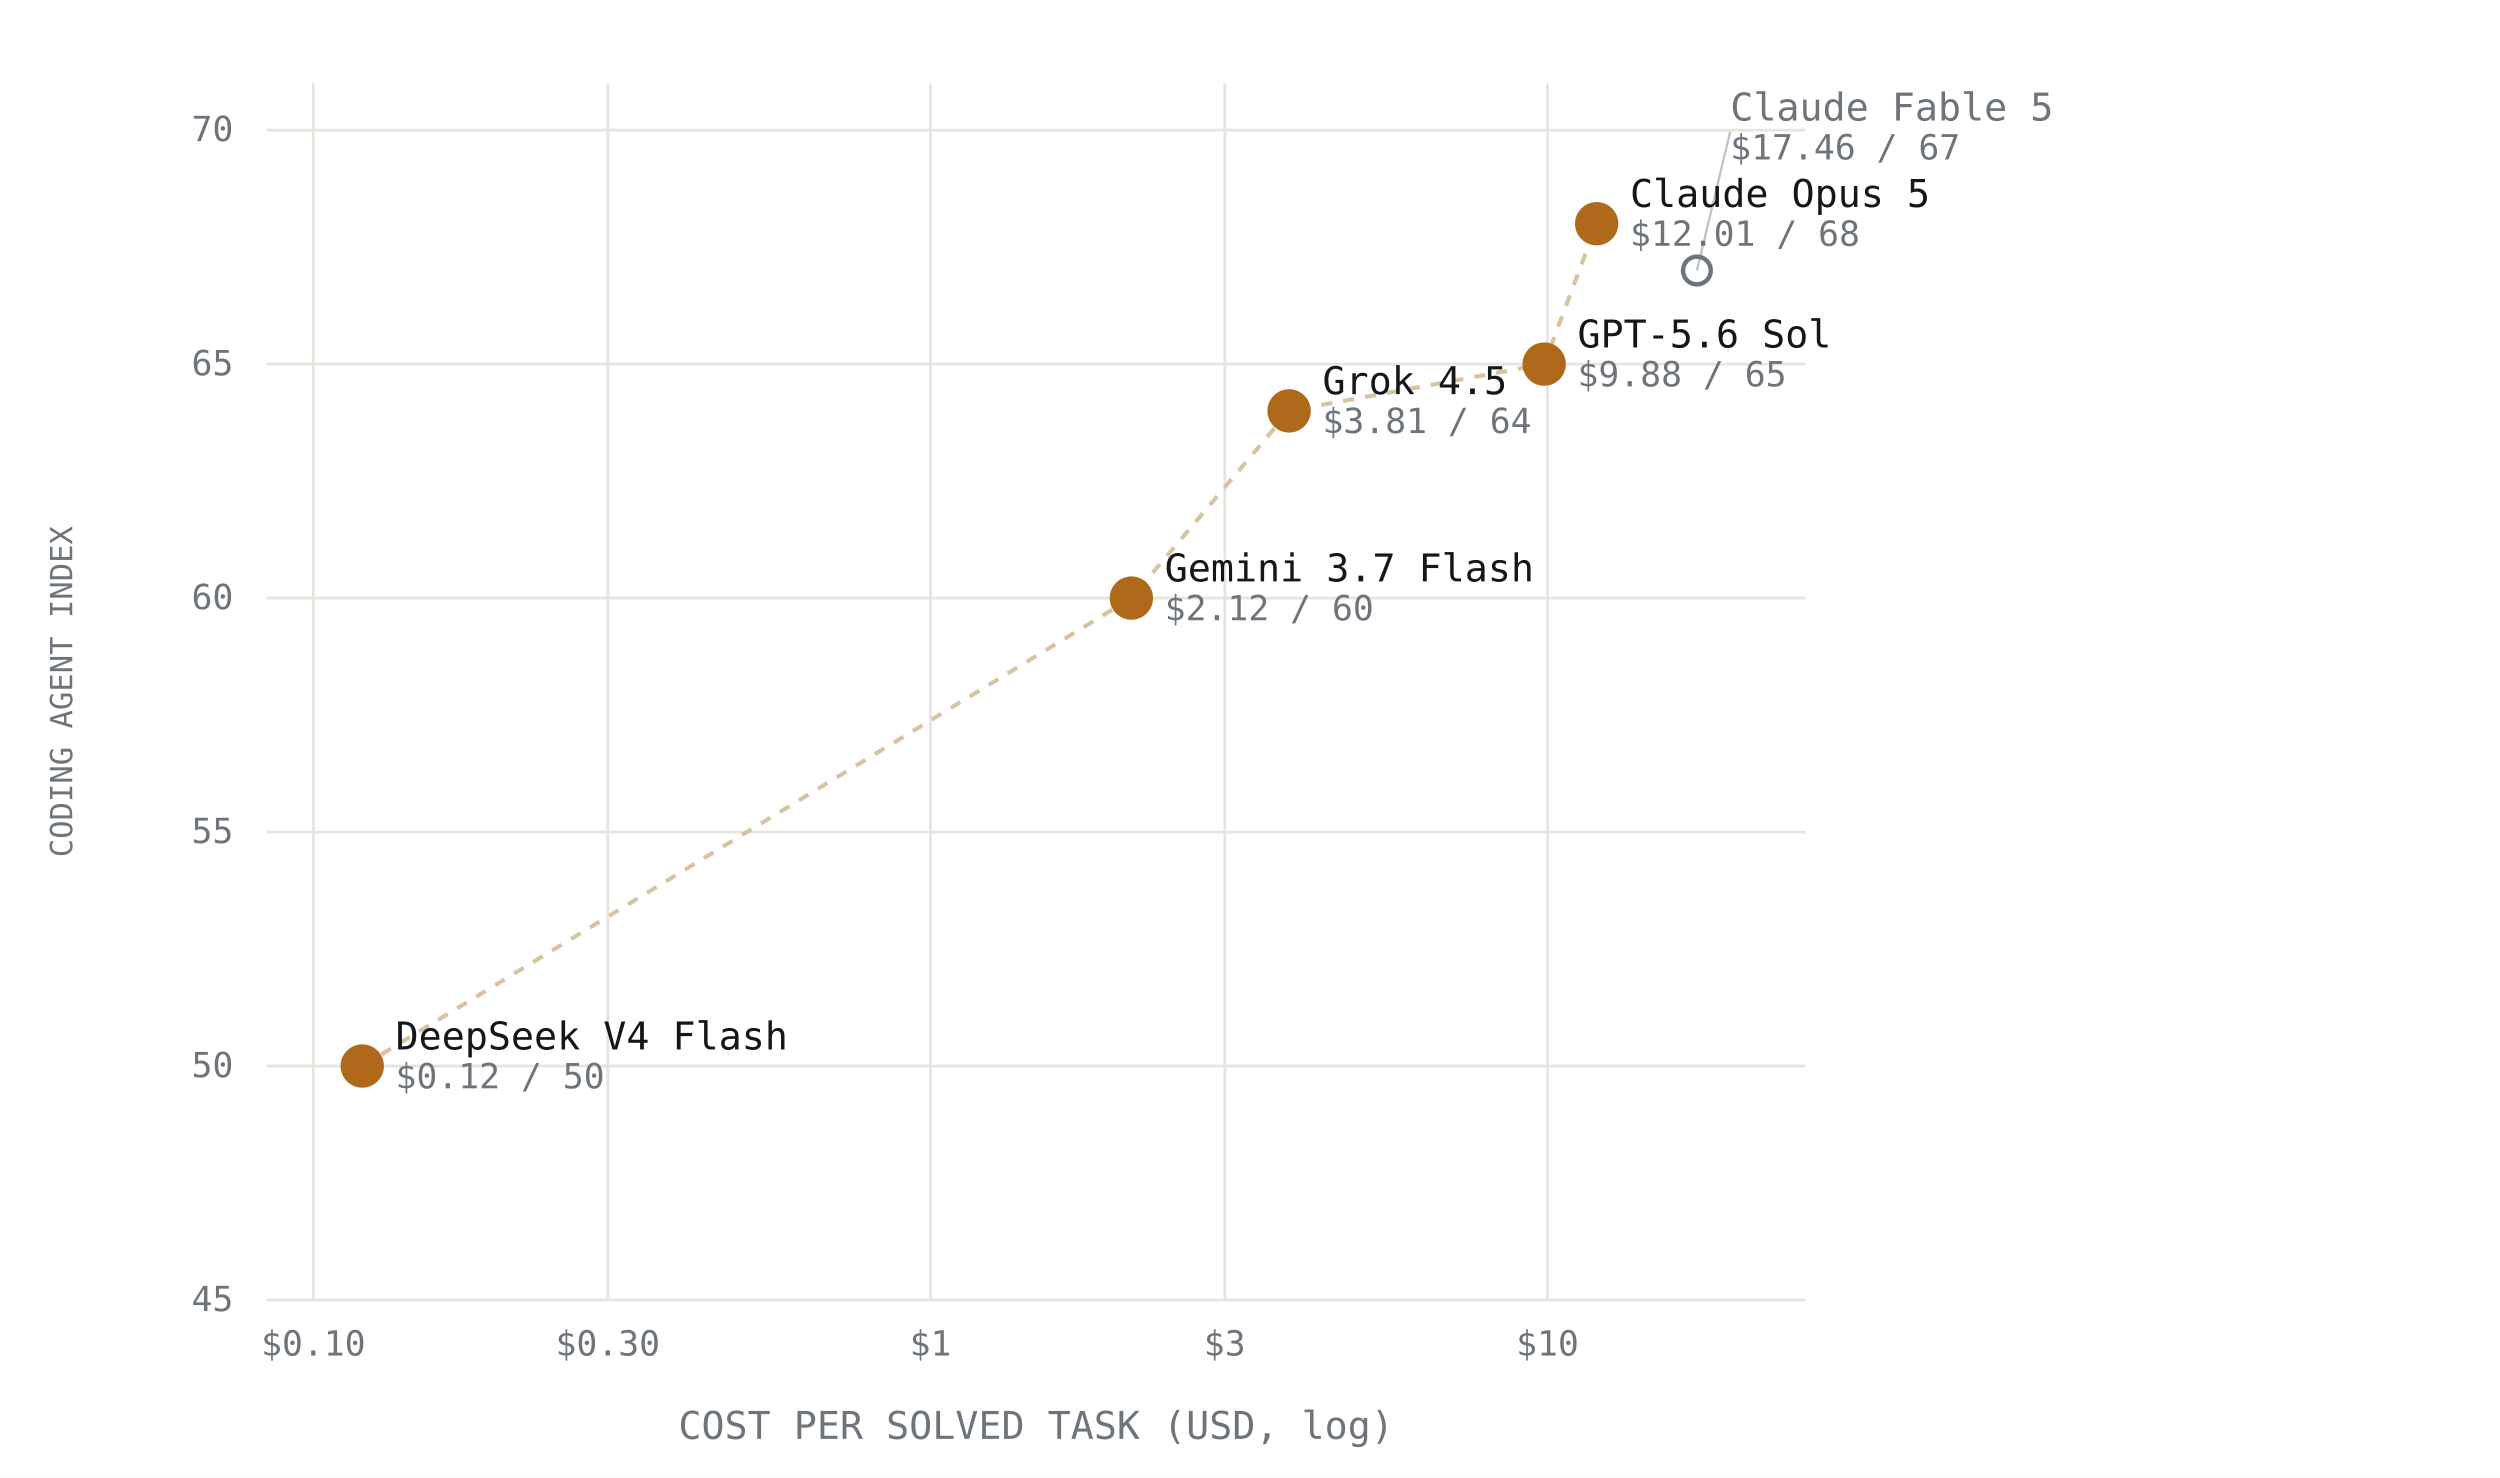
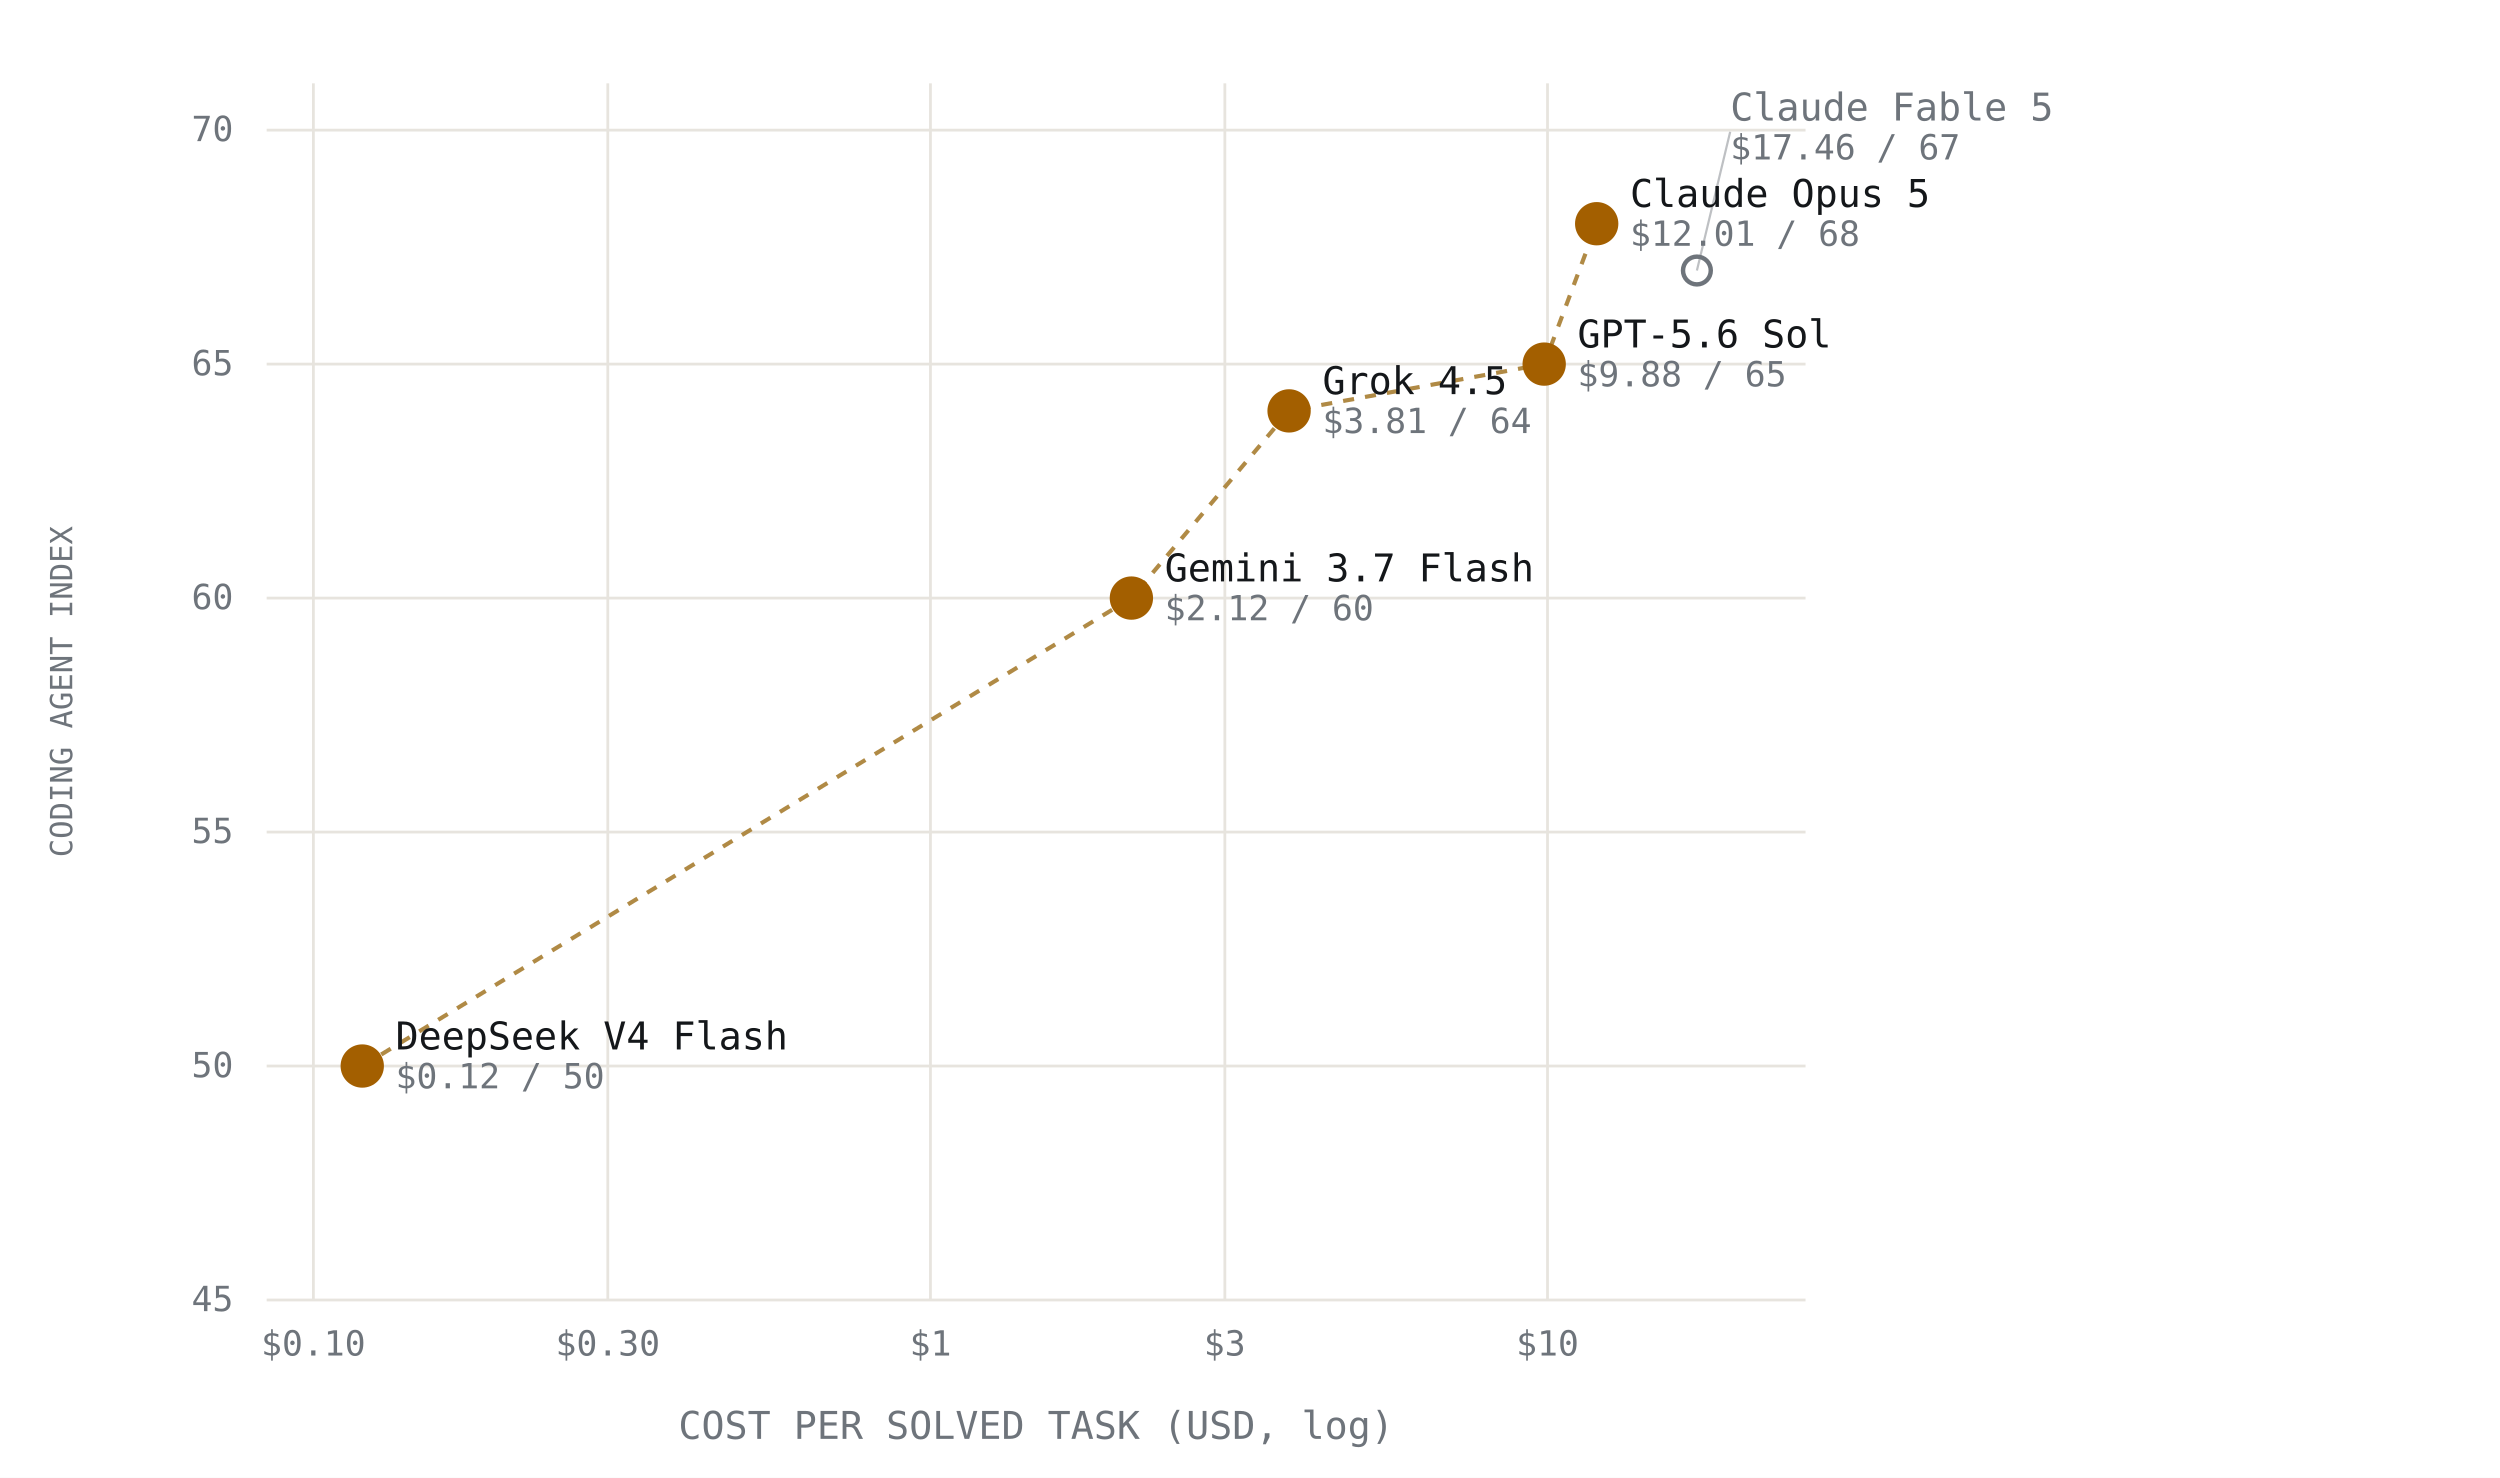
<svg xmlns="http://www.w3.org/2000/svg" width="900" height="532" viewBox="0 98 900 532" role="img" aria-label="What one index point costs">
  <rect x="0" y="98" width="900" height="532" fill="#FFFFFF" />
  <line x1="610.883" y1="195.385" x2="622.883" y2="145.385" stroke="#6E747B" stroke-width="0.8" opacity="0.45" />
  <line x1="112.821" y1="128" x2="112.821" y2="566" stroke="#E7E4DE" />
  <text x="112.8" y="586.0" fill="#6E747B" font-family="JetBrains Mono, SFMono-Regular, Menlo, Consolas, monospace" font-size="12.5" font-weight="400" text-anchor="middle">$0.10</text>
  <line x1="218.808" y1="128" x2="218.808" y2="566" stroke="#E7E4DE" />
  <text x="218.8" y="586.0" fill="#6E747B" font-family="JetBrains Mono, SFMono-Regular, Menlo, Consolas, monospace" font-size="12.5" font-weight="400" text-anchor="middle">$0.30</text>
  <line x1="334.961" y1="128" x2="334.961" y2="566" stroke="#E7E4DE" />
  <text x="335.0" y="586.0" fill="#6E747B" font-family="JetBrains Mono, SFMono-Regular, Menlo, Consolas, monospace" font-size="12.5" font-weight="400" text-anchor="middle">$1</text>
  <line x1="440.948" y1="128" x2="440.948" y2="566" stroke="#E7E4DE" />
  <text x="440.9" y="586.0" fill="#6E747B" font-family="JetBrains Mono, SFMono-Regular, Menlo, Consolas, monospace" font-size="12.5" font-weight="400" text-anchor="middle">$3</text>
  <line x1="557.101" y1="128" x2="557.101" y2="566" stroke="#E7E4DE" />
  <text x="557.1" y="586.0" fill="#6E747B" font-family="JetBrains Mono, SFMono-Regular, Menlo, Consolas, monospace" font-size="12.5" font-weight="400" text-anchor="middle">$10</text>
  <line x1="96" y1="566" x2="650" y2="566" stroke="#E7E4DE" />
  <text x="84.0" y="570.0" fill="#6E747B" font-family="JetBrains Mono, SFMono-Regular, Menlo, Consolas, monospace" font-size="12.5" font-weight="400" text-anchor="end">45</text>
  <line x1="96" y1="481.769" x2="650" y2="481.769" stroke="#E7E4DE" />
  <text x="84.0" y="485.8" fill="#6E747B" font-family="JetBrains Mono, SFMono-Regular, Menlo, Consolas, monospace" font-size="12.5" font-weight="400" text-anchor="end">50</text>
  <line x1="96" y1="397.538" x2="650" y2="397.538" stroke="#E7E4DE" />
  <text x="84.0" y="401.5" fill="#6E747B" font-family="JetBrains Mono, SFMono-Regular, Menlo, Consolas, monospace" font-size="12.5" font-weight="400" text-anchor="end">55</text>
  <line x1="96" y1="313.308" x2="650" y2="313.308" stroke="#E7E4DE" />
  <text x="84.0" y="317.3" fill="#6E747B" font-family="JetBrains Mono, SFMono-Regular, Menlo, Consolas, monospace" font-size="12.5" font-weight="400" text-anchor="end">60</text>
  <line x1="96" y1="229.077" x2="650" y2="229.077" stroke="#E7E4DE" />
  <text x="84.0" y="233.1" fill="#6E747B" font-family="JetBrains Mono, SFMono-Regular, Menlo, Consolas, monospace" font-size="12.5" font-weight="400" text-anchor="end">65</text>
  <line x1="96" y1="144.846" x2="650" y2="144.846" stroke="#E7E4DE" />
  <text x="84.0" y="148.8" fill="#6E747B" font-family="JetBrains Mono, SFMono-Regular, Menlo, Consolas, monospace" font-size="12.5" font-weight="400" text-anchor="end">70</text>
  <text x="373.0" y="616.0" fill="#6E747B" font-family="JetBrains Mono, SFMono-Regular, Menlo, Consolas, monospace" font-size="13.8" font-weight="400" text-anchor="middle">COST PER SOLVED TASK (USD, log)</text>
  <text x="26" y="347" fill="#6E747B" font-family="JetBrains Mono, SFMono-Regular, Menlo, Consolas, monospace" font-size="11" text-anchor="middle" transform="rotate(-90 26 347)">CODING AGENT INDEX</text>
-   <polyline points="130.41,481.769 407.301,313.308 464.071,245.923 555.906,229.077 574.808,178.538" fill="none" stroke="#D8C3A0" stroke-width="1.5" stroke-dasharray="4 4" />
-   <circle cx="130.41" cy="481.769" r="7" fill="#B0691A" stroke="#B0691A" stroke-width="1.6" />
+   <polyline points="130.41,481.769 407.301,313.308 464.071,245.923 555.906,229.077 574.808,178.538" fill="none" stroke="#B08A45" stroke-width="1.5" stroke-dasharray="4 4" />
+   <circle cx="130.41" cy="481.769" r="7" fill="#A35F00" stroke="#A35F00" stroke-width="1.6" />
  <text x="142.4" y="475.8" fill="#14171A" font-family="JetBrains Mono, SFMono-Regular, Menlo, Consolas, monospace" font-size="13.8" font-weight="400" text-anchor="start">DeepSeek V4 Flash</text>
  <text x="142.4" y="489.8" fill="#6E747B" font-family="JetBrains Mono, SFMono-Regular, Menlo, Consolas, monospace" font-size="12.5" font-weight="400" text-anchor="start">$0.12 / 50</text>
-   <circle cx="407.301" cy="313.308" r="7" fill="#B0691A" stroke="#B0691A" stroke-width="1.6" />
+   <circle cx="407.301" cy="313.308" r="7" fill="#A35F00" stroke="#A35F00" stroke-width="1.6" />
  <text x="419.3" y="307.3" fill="#14171A" font-family="JetBrains Mono, SFMono-Regular, Menlo, Consolas, monospace" font-size="13.8" font-weight="400" text-anchor="start">Gemini 3.7 Flash</text>
  <text x="419.3" y="321.3" fill="#6E747B" font-family="JetBrains Mono, SFMono-Regular, Menlo, Consolas, monospace" font-size="12.5" font-weight="400" text-anchor="start">$2.12 / 60</text>
-   <circle cx="464.071" cy="245.923" r="7" fill="#B0691A" stroke="#B0691A" stroke-width="1.6" />
+   <circle cx="464.071" cy="245.923" r="7" fill="#A35F00" stroke="#A35F00" stroke-width="1.6" />
  <text x="476.1" y="239.9" fill="#14171A" font-family="JetBrains Mono, SFMono-Regular, Menlo, Consolas, monospace" font-size="13.8" font-weight="400" text-anchor="start">Grok 4.5</text>
  <text x="476.1" y="253.9" fill="#6E747B" font-family="JetBrains Mono, SFMono-Regular, Menlo, Consolas, monospace" font-size="12.5" font-weight="400" text-anchor="start">$3.81 / 64</text>
-   <circle cx="555.906" cy="229.077" r="7" fill="#B0691A" stroke="#B0691A" stroke-width="1.6" />
+   <circle cx="555.906" cy="229.077" r="7" fill="#A35F00" stroke="#A35F00" stroke-width="1.6" />
  <text x="567.9" y="223.1" fill="#14171A" font-family="JetBrains Mono, SFMono-Regular, Menlo, Consolas, monospace" font-size="13.8" font-weight="400" text-anchor="start">GPT-5.6 Sol</text>
  <text x="567.9" y="237.1" fill="#6E747B" font-family="JetBrains Mono, SFMono-Regular, Menlo, Consolas, monospace" font-size="12.5" font-weight="400" text-anchor="start">$9.88 / 65</text>
-   <circle cx="574.808" cy="178.538" r="7" fill="#B0691A" stroke="#B0691A" stroke-width="1.6" />
+   <circle cx="574.808" cy="178.538" r="7" fill="#A35F00" stroke="#A35F00" stroke-width="1.6" />
  <text x="586.8" y="172.5" fill="#14171A" font-family="JetBrains Mono, SFMono-Regular, Menlo, Consolas, monospace" font-size="13.8" font-weight="400" text-anchor="start">Claude Opus 5</text>
  <text x="586.8" y="186.5" fill="#6E747B" font-family="JetBrains Mono, SFMono-Regular, Menlo, Consolas, monospace" font-size="12.5" font-weight="400" text-anchor="start">$12.01 / 68</text>
  <circle cx="610.883" cy="195.385" r="5" fill="none" stroke="#6E747B" stroke-width="1.6" />
  <text x="622.9" y="141.4" fill="#6E747B" font-family="JetBrains Mono, SFMono-Regular, Menlo, Consolas, monospace" font-size="13.8" font-weight="400" text-anchor="start">Claude Fable 5</text>
  <text x="622.9" y="155.4" fill="#6E747B" font-family="JetBrains Mono, SFMono-Regular, Menlo, Consolas, monospace" font-size="12.5" font-weight="400" text-anchor="start">$17.46 / 67</text>
</svg>
